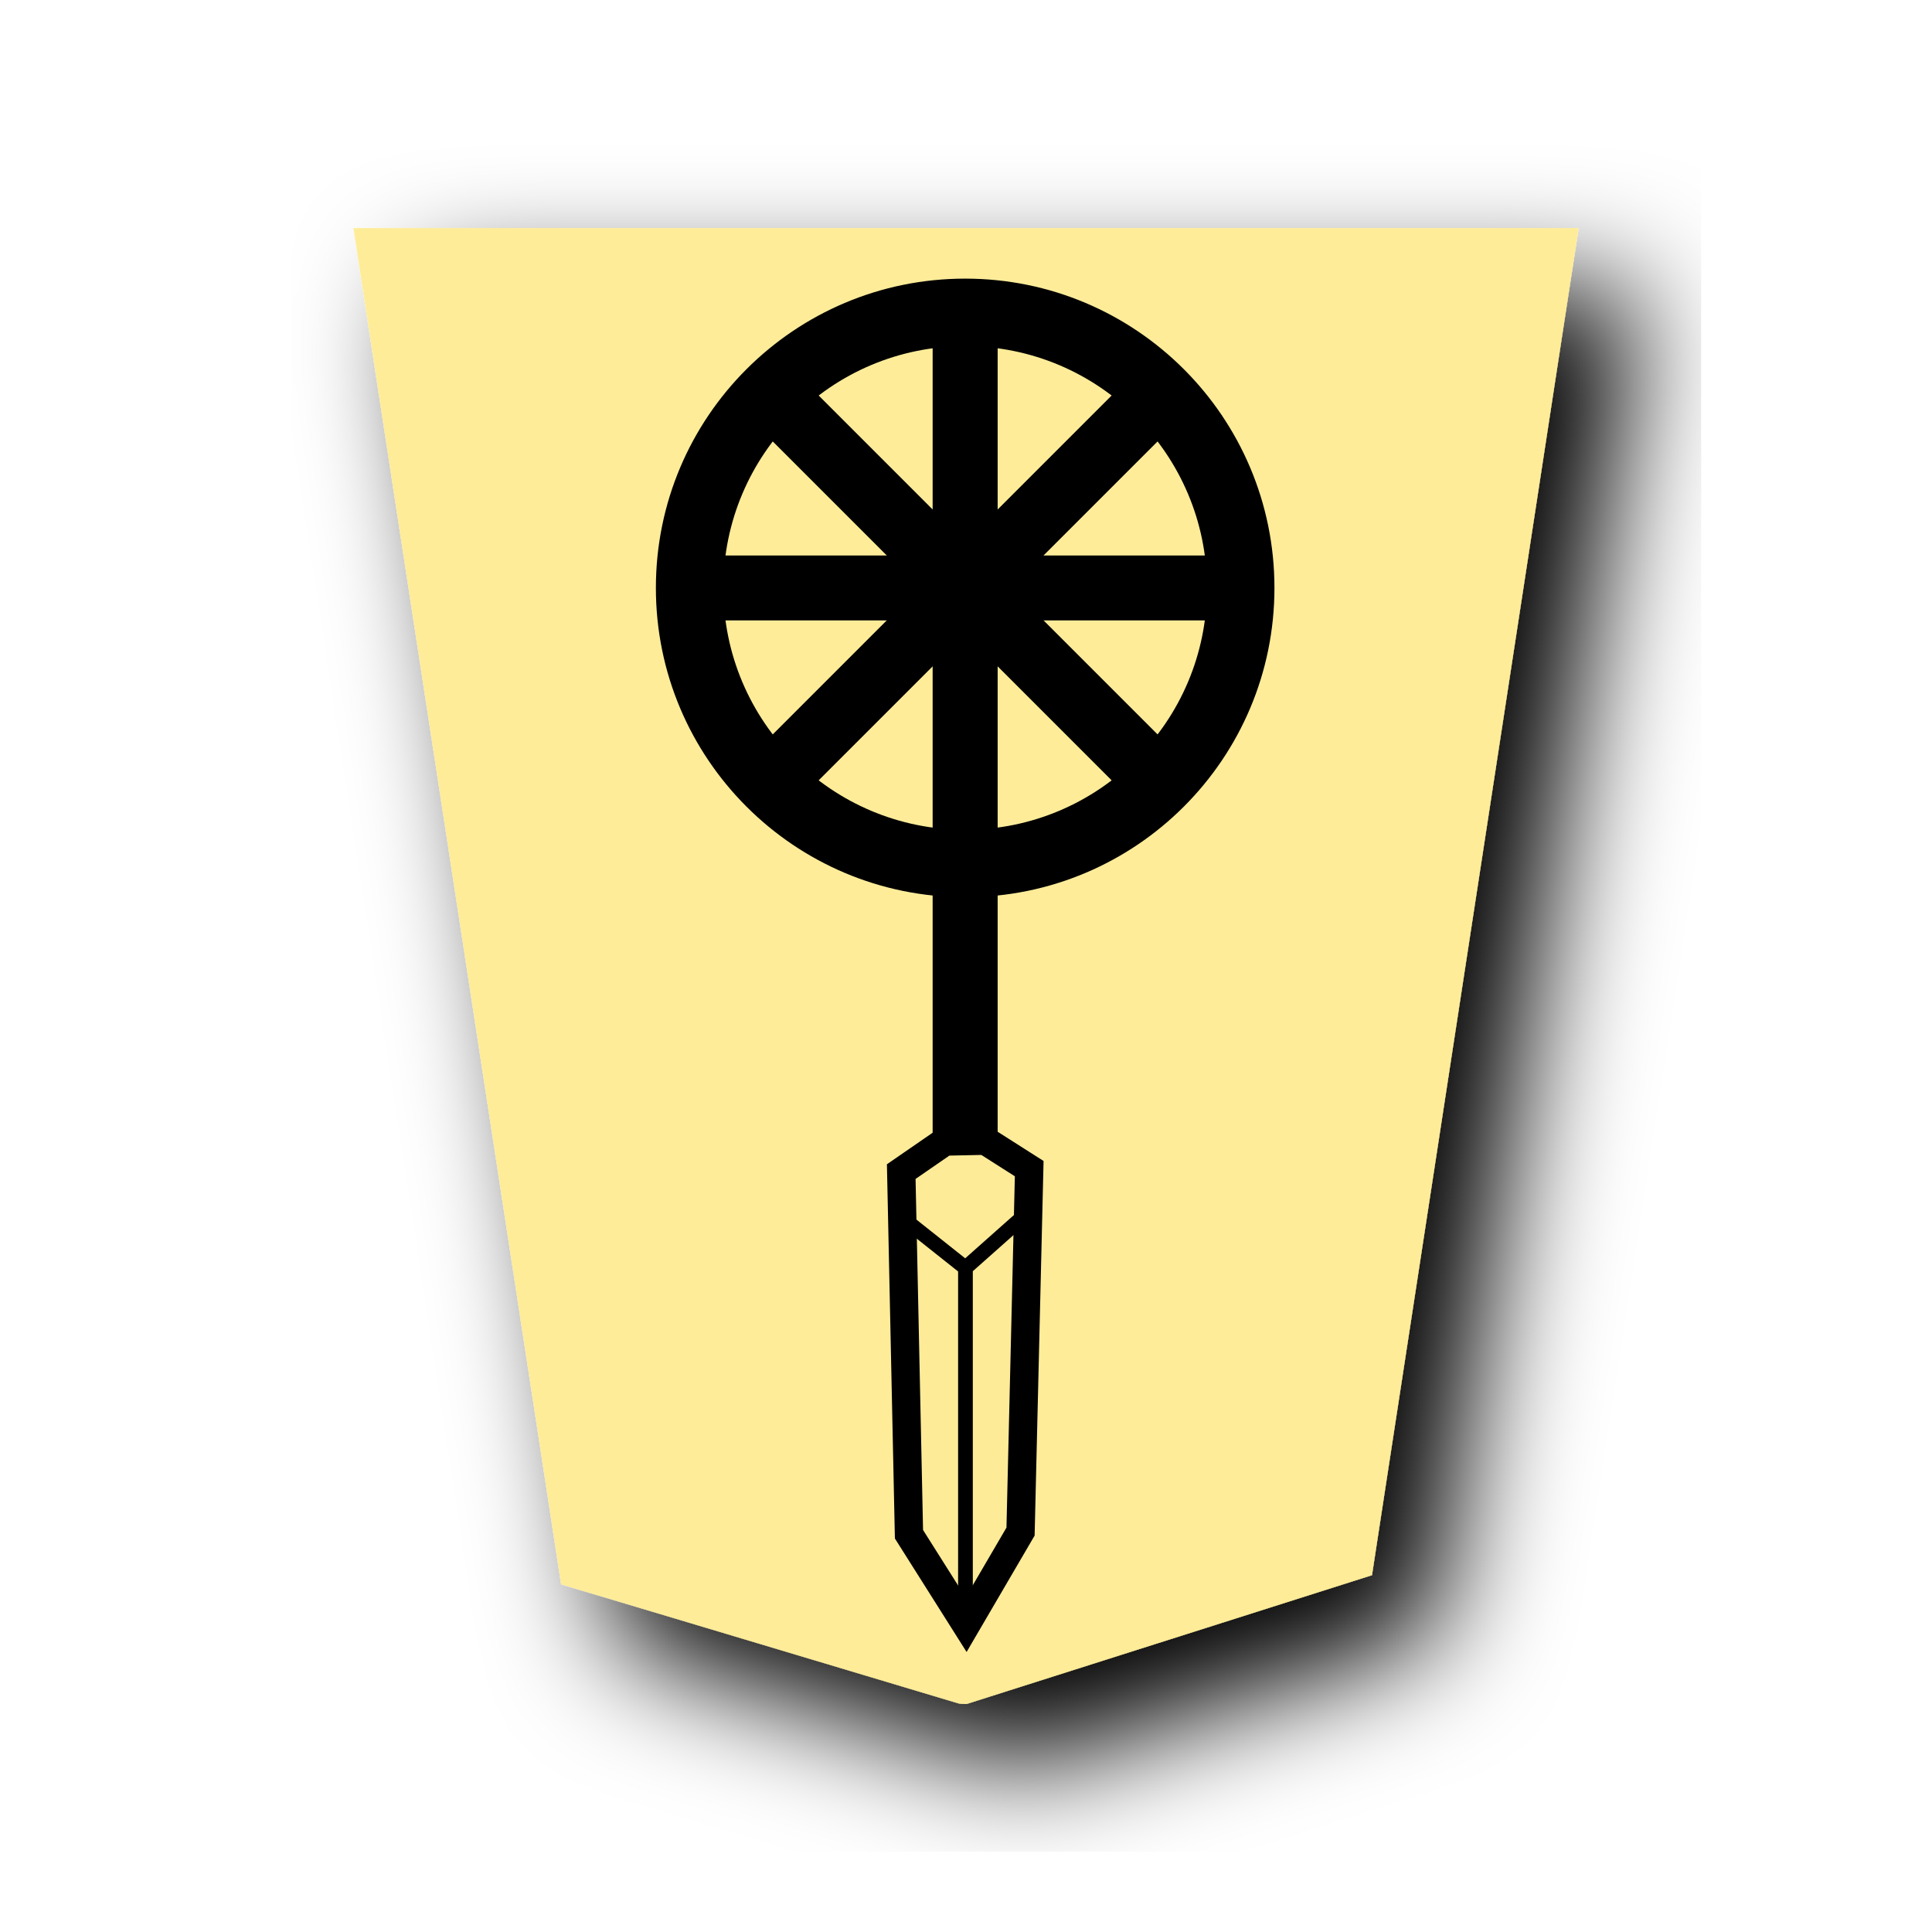
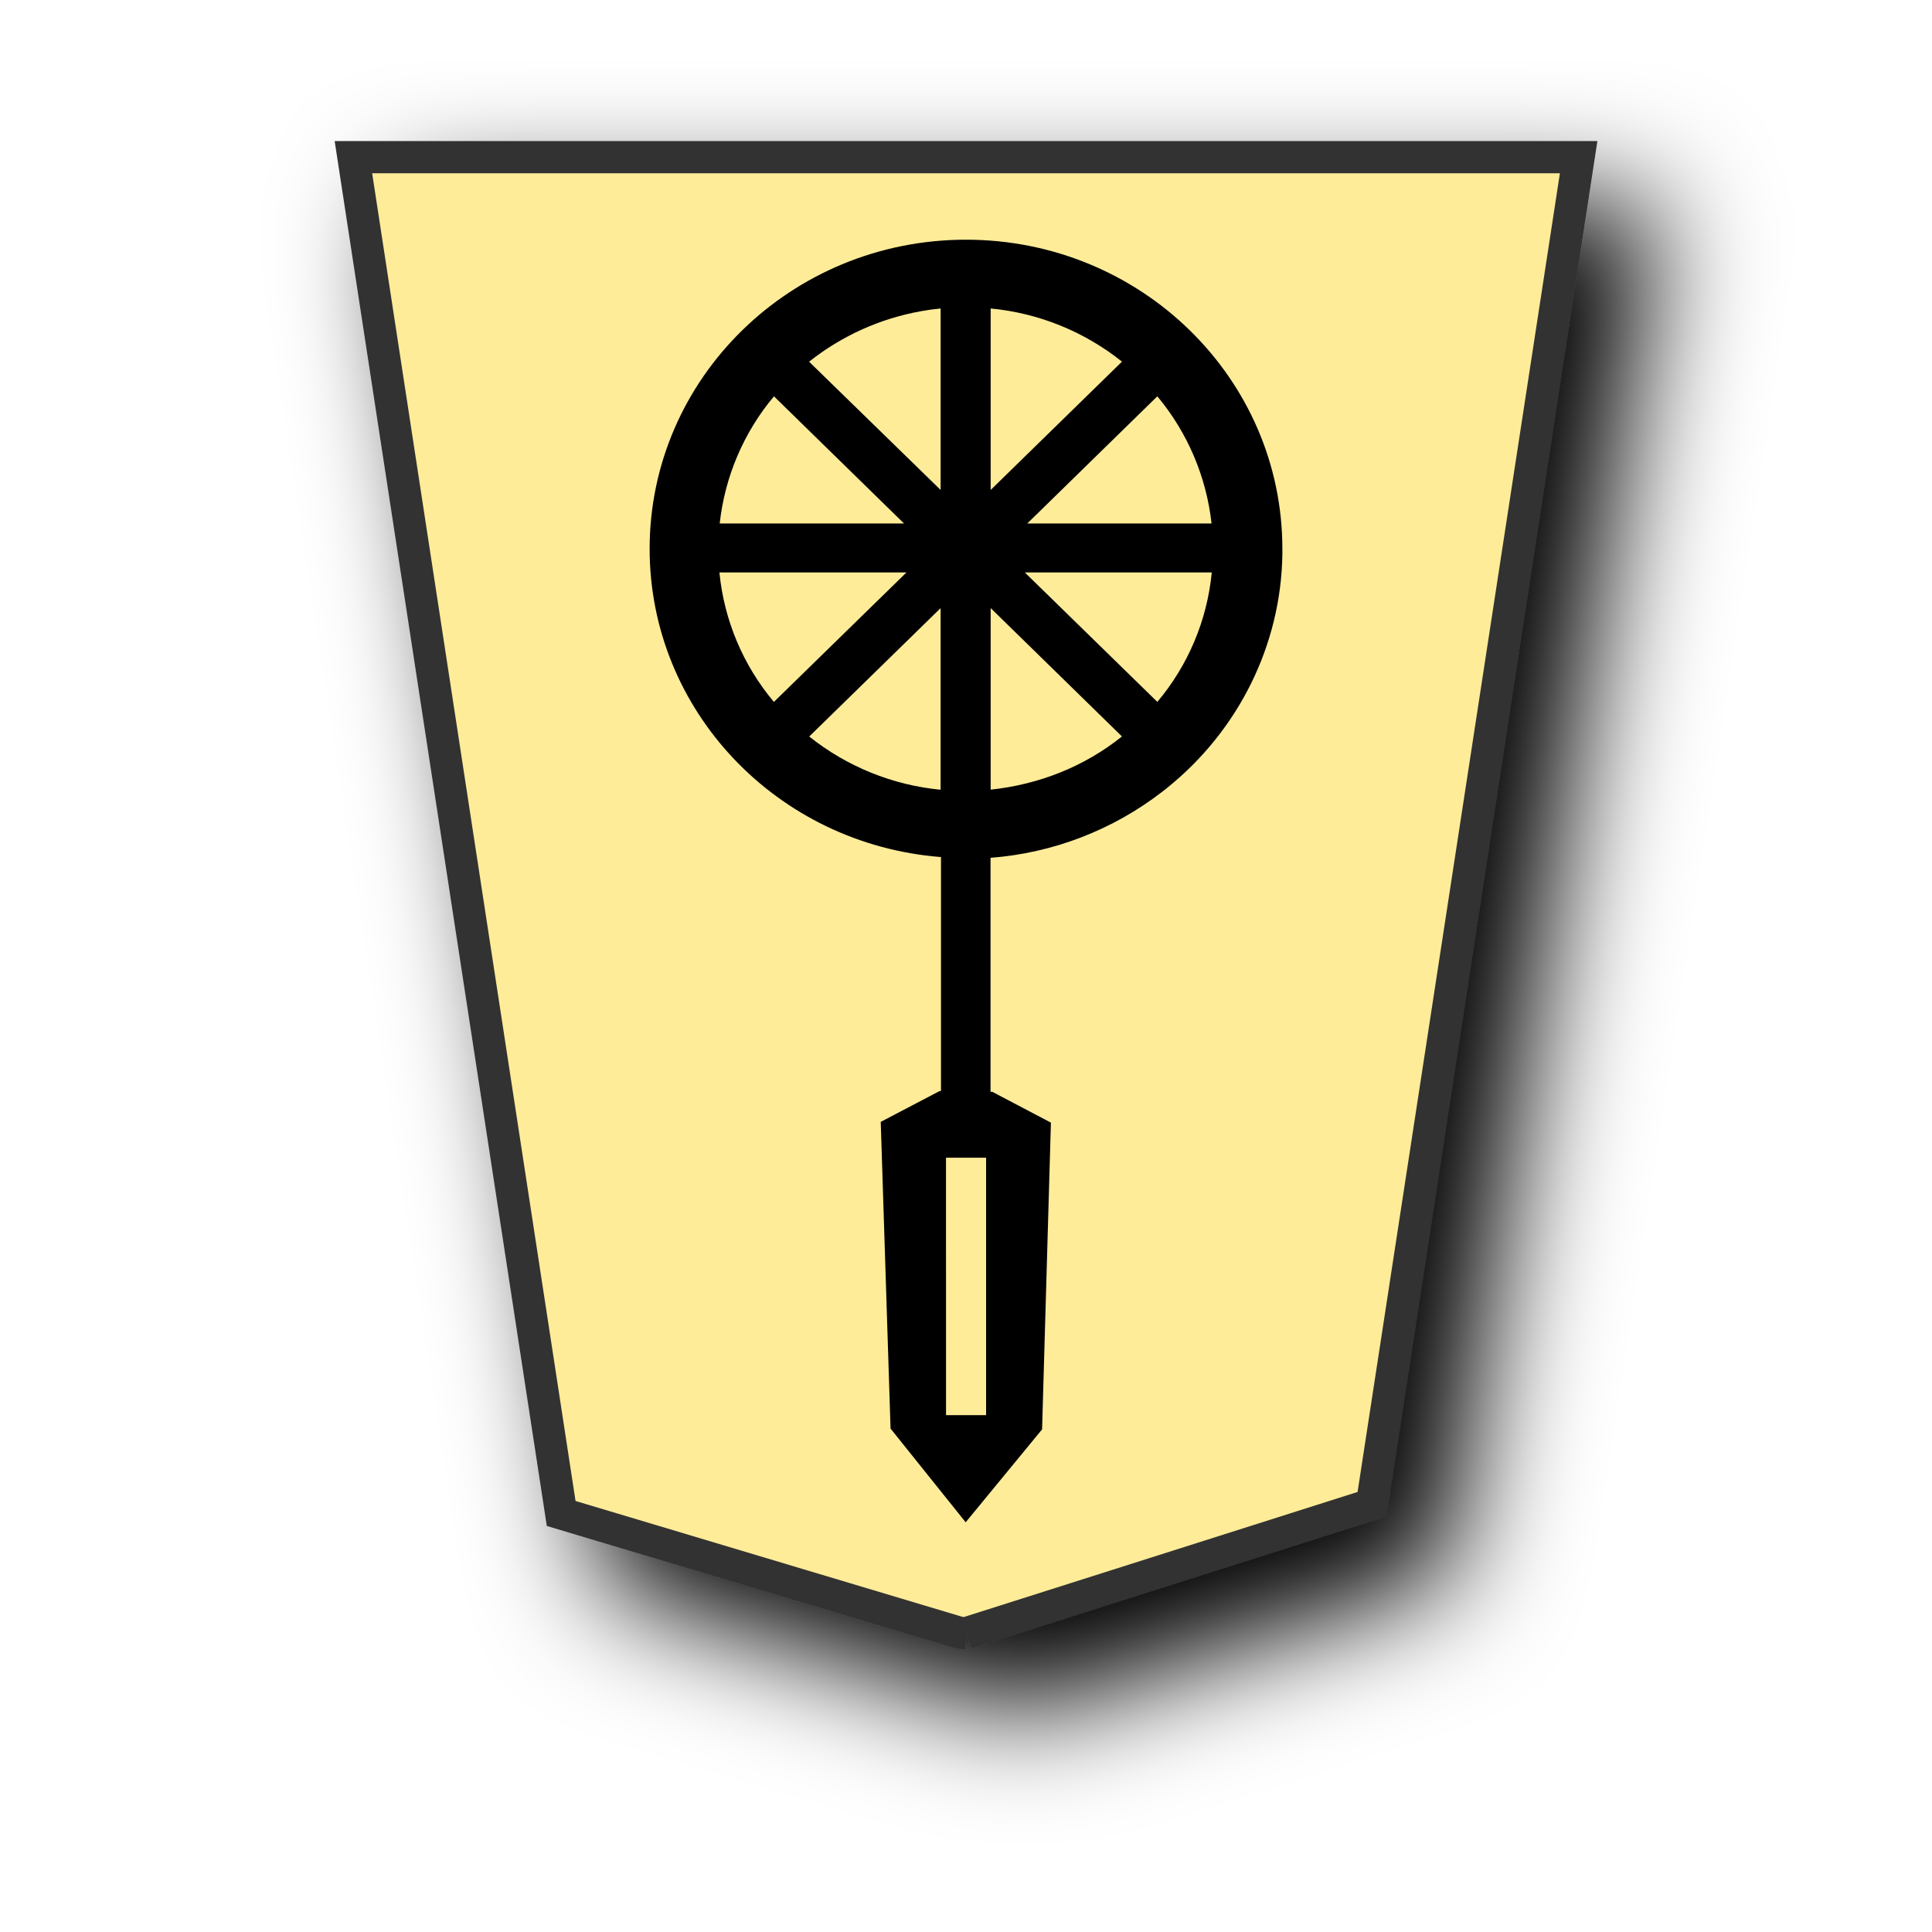
<svg xmlns="http://www.w3.org/2000/svg" viewBox="0 0 60 60">
  <defs>
-     <filter id="1KY_svg__a">
+     <filter id="1KY_svg__a" width="1.317" height="1.259" x="-.134" y="-.109">
      <feGaussianBlur in="SourceAlpha" result="blur" stdDeviation="2" />
      <feOffset dx="2" dy="2" result="offsetBlur" />
      <feBlend in="SourceGraphic" in2="offsetBlur" />
    </filter>
  </defs>
-   <g filter="url(#1KY_svg__a)" transform="translate(-90.59 -20.912)scale(.9389)">
-     <path fill="#feec99" d="m128.456 78.635 13.41-4.26 6.836-44.558h-40.527l6.872 44.862 13.138 3.935c.094.026.193.015.271.021" />
+   <g filter="url(#1KY_svg__a)" transform="translate(-90.59 -23.114)scale(.9389)">
+     <path fill="#feec99" stroke="#333" stroke-width="1.065" d="m128.456 78.635 13.41-4.26 6.836-44.558h-40.527l6.872 44.862 13.138 3.935c.094.026.193.015.271.021" />
  </g>
-   <g stroke="#000" stroke-width="4.938">
-     <path stroke-width=".5" d="M30.733 9.071v26.873h-1.519V9.07z" />
-     <path fill="#fdeb98" stroke-width=".88" d="m30.6 35.425 1.363.868-.269 11.272-1.69 2.892-1.775-2.81-.24-11.262 1.354-.934z" />
-     <path fill="none" stroke-width=".457" d="M29.983 50.016v-10.64l-1.674-1.329m1.674 1.329 1.652-1.467" />
-   </g>
-   <path stroke="#000" stroke-width=".499" d="M38.308 19.017H21.64V17.5h16.67z" />
-   <path d="M29.974 27.863a9.605 9.605 0 0 0 9.605-9.605 9.605 9.605 0 0 0-9.605-9.605 9.605 9.605 0 0 0-9.605 9.605 9.605 9.605 0 0 0 9.605 9.605m0-2.094a7.51 7.51 0 0 1-7.51-7.51 7.51 7.51 0 0 1 7.51-7.51 7.51 7.51 0 0 1 7.51 7.51 7.51 7.51 0 0 1-7.51 7.51" />
-   <path stroke="#000" stroke-width=".499" d="M36.404 12.902 24.617 24.688l-1.073-1.073L35.33 11.828z" />
-   <path stroke="#000" stroke-width=".499" d="M35.33 24.688 23.544 12.902l1.073-1.074 11.787 11.787z" />
+   <path d="m29.99 47.276-2.333-2.91-.305-9.525 1.827-.957h.044v-7.267c-5.108-.4-9.048-4.563-9.048-9.572 0-5.303 4.398-9.6 9.824-9.601 5.427 0 9.826 4.298 9.826 9.601v.179c-.045 2.81-1.359 5.459-3.58 7.246-.045.034-.084.07-.147.115a9.95 9.95 0 0 1-5.336 2.055v7.267h.055l1.82.957-.274 9.526zm-.61-3.327h1.244v-7.995h-1.245Zm-.169-19.425v-5.638l-4.08 3.987a7.73 7.73 0 0 0 4.08 1.653zm1.555-.001c1.495-.158 2.912-.715 4.077-1.652l-4.077-3.986zm-6.732-2.724 4.118-4.022h-5.81a7.36 7.36 0 0 0 1.692 4.022m11.908-.001a7.33 7.33 0 0 0 1.69-4.014v-.007h-5.806zm-13.592-5.54h5.726l-4.04-3.95a7.4 7.4 0 0 0-1.685 3.95zm9.552 0h5.724a7.44 7.44 0 0 0-1.684-3.95Zm-2.69-1.042V9.58a7 7 0 0 0-.6.083 7.8 7.8 0 0 0-3.485 1.57zm1.554 0 4.078-3.985a7.7 7.7 0 0 0-4.078-1.651Z" />
</svg>
